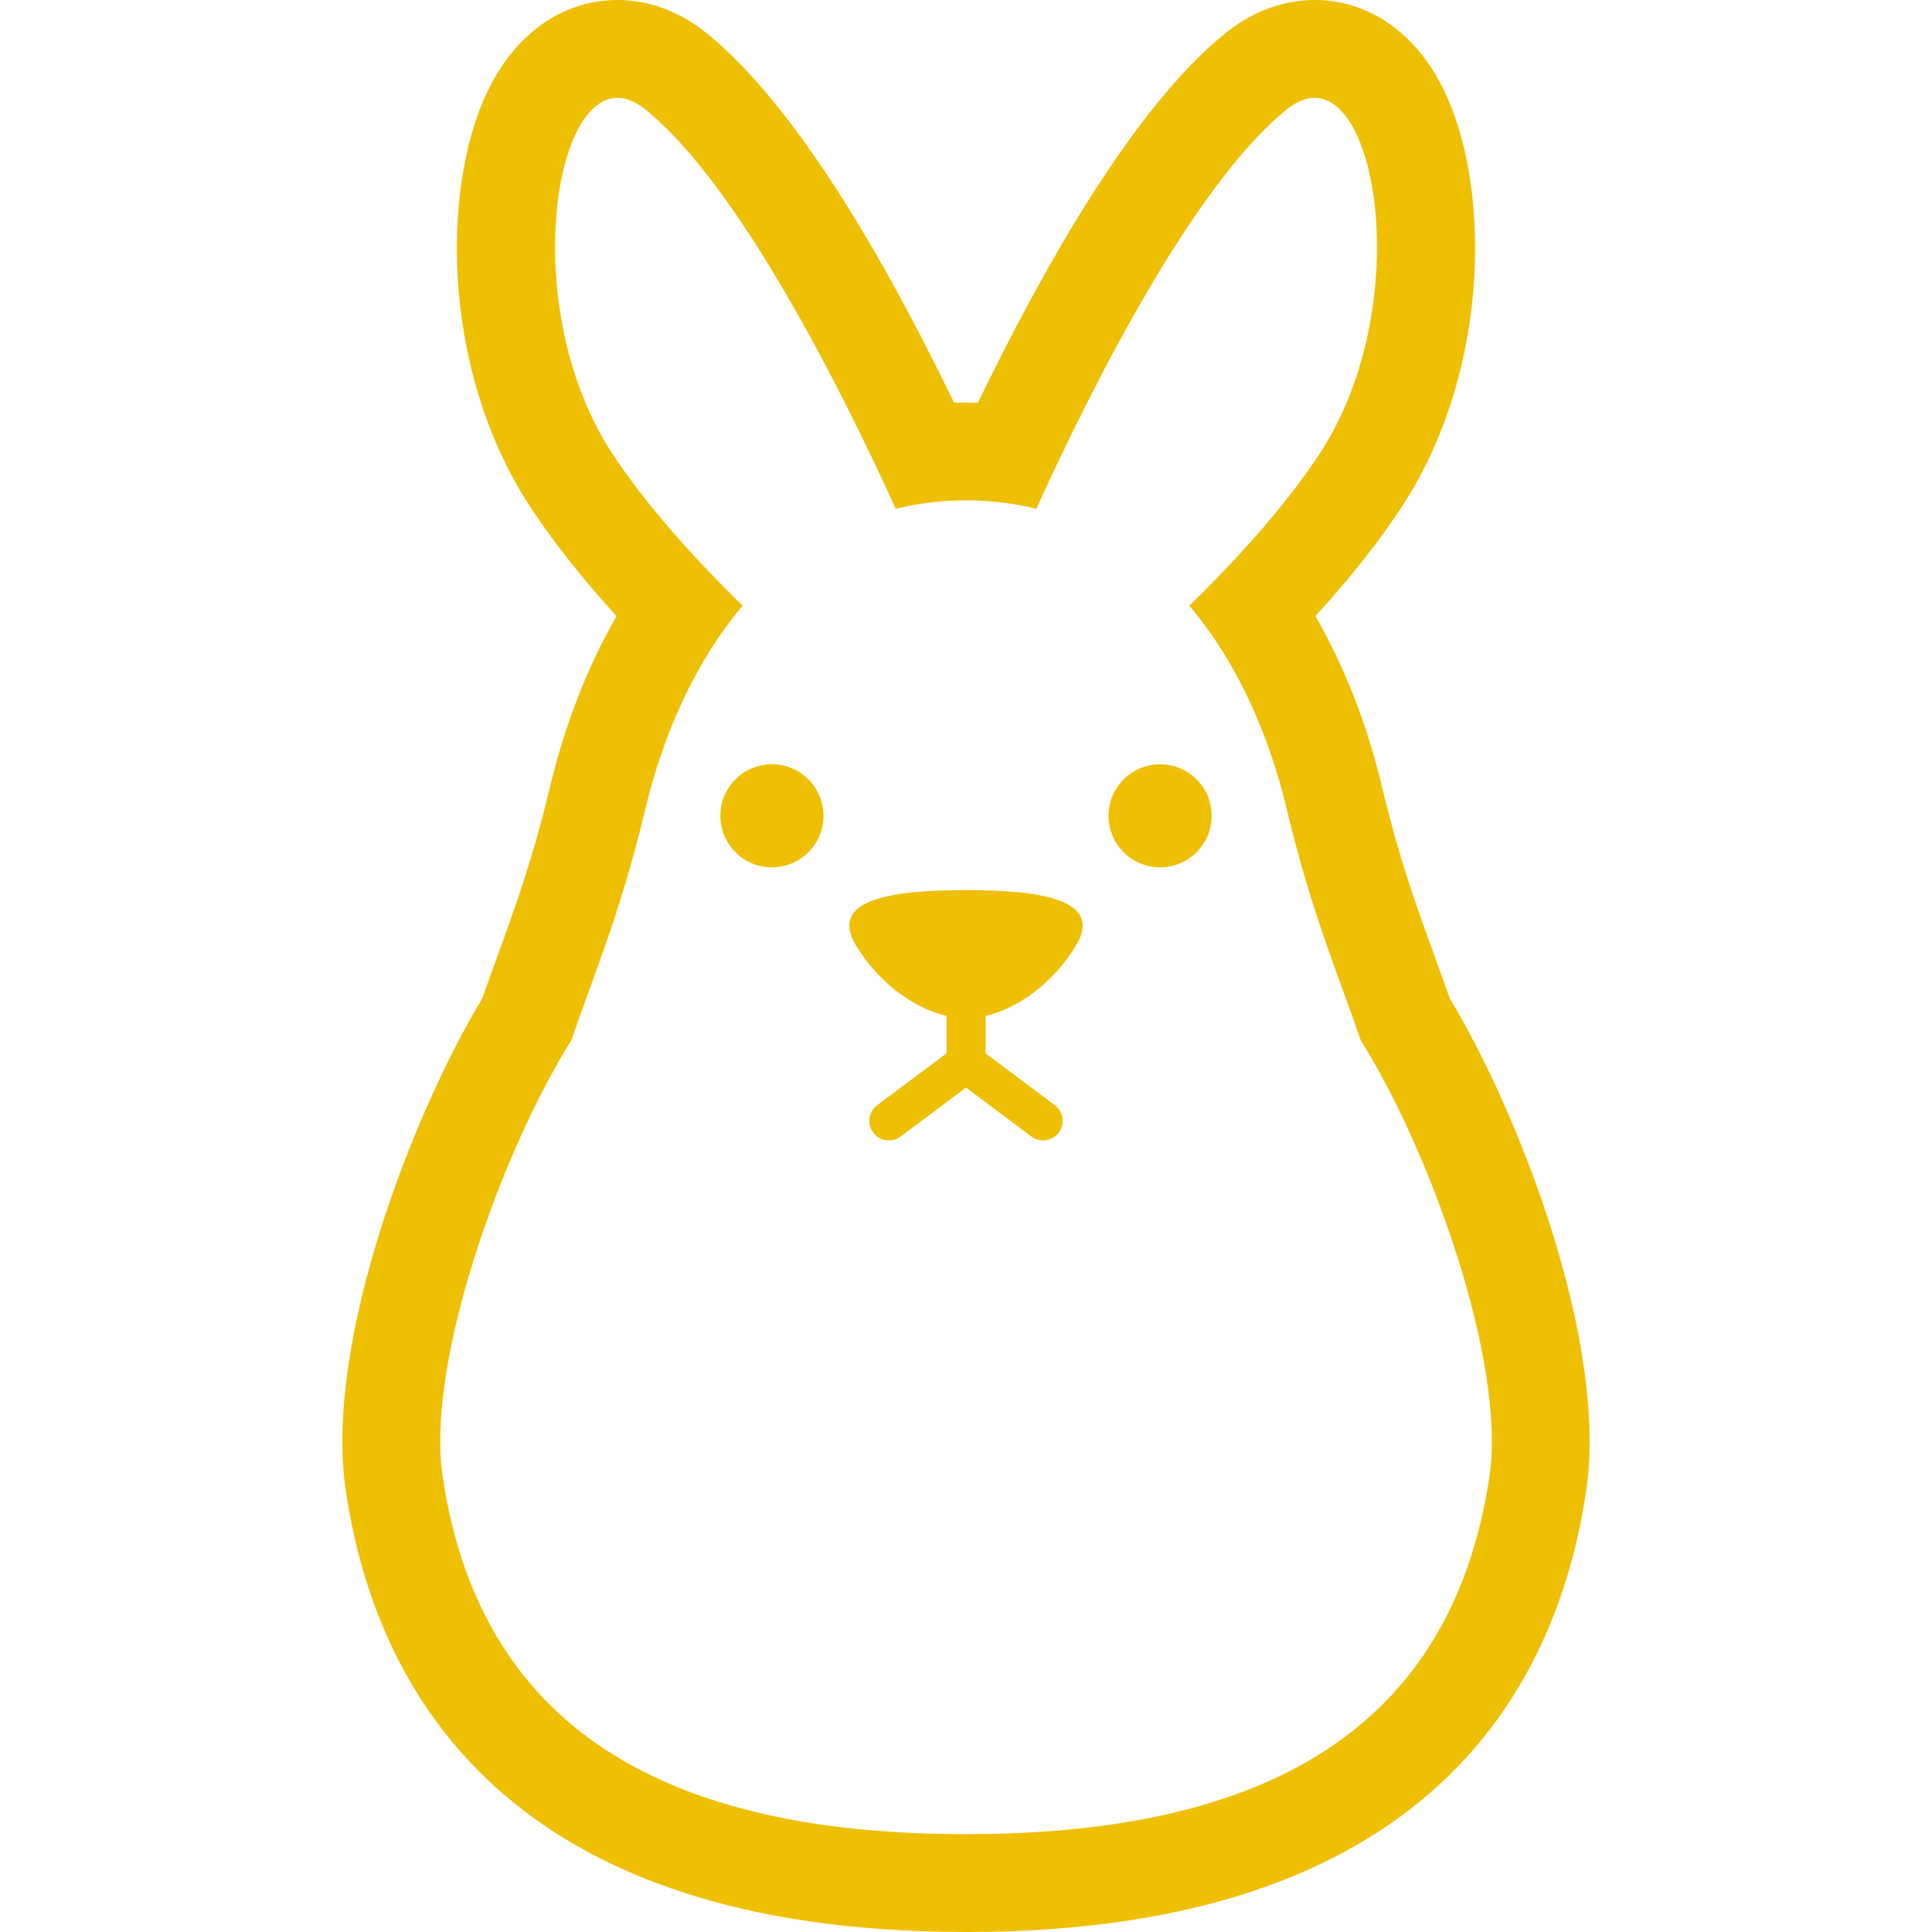
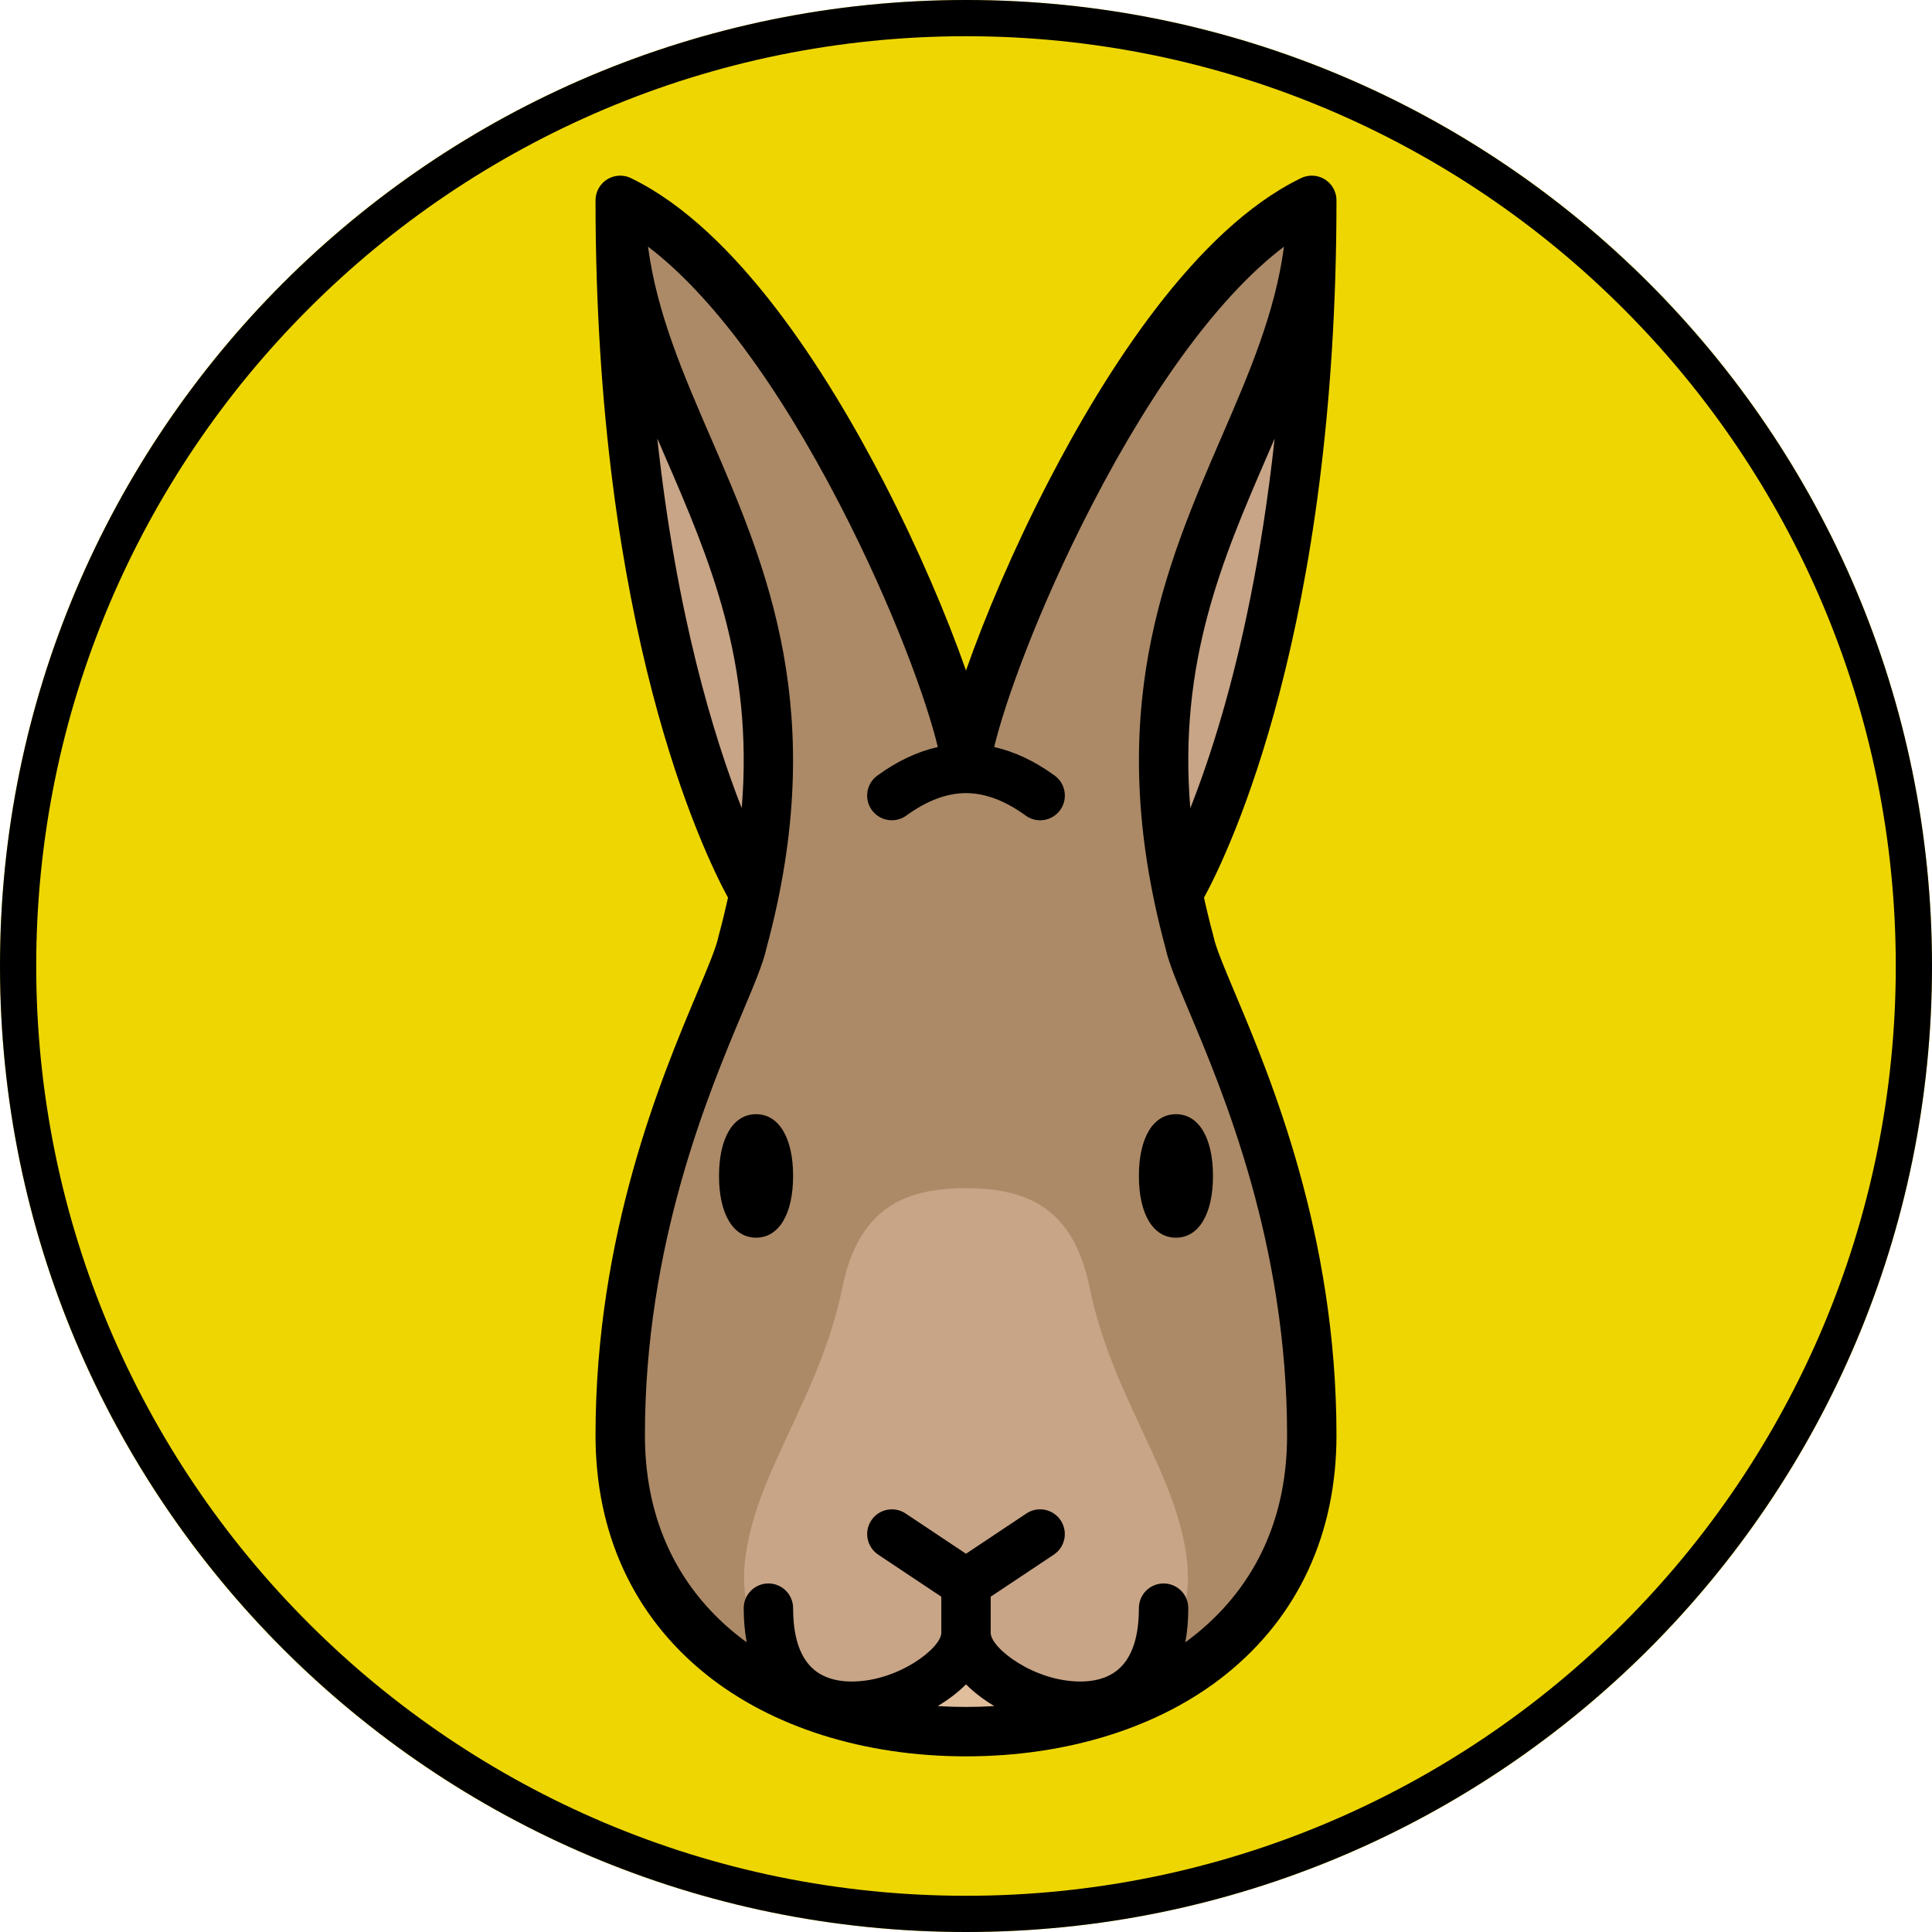
- <svg xmlns="http://www.w3.org/2000/svg" height="800px" width="800px" version="1.1" id="_x32_" viewBox="0 0 512 512" xml:space="preserve" fill="#000000">
-   <g id="SVGRepo_bgCarrier" stroke-width="0" />
-   <g id="SVGRepo_tracerCarrier" stroke-linecap="round" stroke-linejoin="round" />
-   <g id="SVGRepo_iconCarrier">
-     <style type="text/css"> .st0{fill:#EFBF04;} </style>
+ <svg xmlns="http://www.w3.org/2000/svg" style="isolation:isolate" viewBox="0 0 800 800" width="800pt" height="800pt">
+   <defs>
+     <clipPath id="_clipPath_bYz03WXvRhN4ZfOHrQWusoxqhwaOqTop">
+       <rect width="800" height="800" />
+     </clipPath>
+   </defs>
+   <g clip-path="url(#_clipPath_bYz03WXvRhN4ZfOHrQWusoxqhwaOqTop)">
+     <circle vector-effect="non-scaling-stroke" cx="400" cy="400" r="400" fill="rgb(238,214,2)" />
+     <path d=" M 0 400 C 0 179.234 179.234 0 400 0 C 620.766 0 800 179.234 800 400 C 800 620.766 620.766 800 400 800 C 179.234 800 0 620.766 0 400 Z  M 15 400 C 14.99 373.95 17.61 347.96 22.83 322.43 C 27.9 297.68 35.42 273.49 45.27 250.21 C 64.65 204.48 92.68 162.92 127.82 127.82 C 162.92 92.68 204.48 64.65 250.21 45.27 C 273.49 35.42 297.68 27.9 322.44 22.83 C 347.96 17.61 373.95 14.99 400 15 C 426.05 14.99 452.04 17.61 477.56 22.83 C 502.32 27.9 526.51 35.42 549.79 45.27 C 595.52 64.65 637.08 92.68 672.18 127.82 C 707.32 162.92 735.35 204.48 754.73 250.21 C 764.58 273.49 772.1 297.68 777.17 322.44 C 782.39 347.96 785.01 373.95 785 400 C 785.01 426.05 782.39 452.04 777.17 477.56 C 772.1 502.32 764.58 526.51 754.73 549.79 C 735.35 595.52 707.32 637.08 672.18 672.18 C 637.08 707.32 595.52 735.35 549.79 754.73 C 526.51 764.58 502.32 772.1 477.56 777.17 C 452.04 782.39 426.05 785.01 400 785 C 373.95 785.01 347.96 782.39 322.44 777.17 C 297.68 772.1 273.49 764.58 250.21 754.73 C 204.48 735.35 162.92 707.32 127.82 672.18 C 92.68 637.08 64.65 595.52 45.27 549.79 C 35.42 526.51 27.9 502.32 22.83 477.56 C 17.61 452.04 14.99 426.05 15 400 Z " fill-rule="evenodd" fill="rgb(0,0,0)" />
    <g>
-       <path class="st0" d="M384.186,264.542c-1.351-3.84-2.701-7.579-4.086-11.369c-4.541-12.467-9.233-25.355-13.876-44.718 c-3.95-16.56-9.942-31.845-17.623-45.173c9.403-10.322,17.134-20.13,23.094-29.289c23.818-36.666,23.616-86.877,9.774-112.394 C374.024,7.875,361.954,0,348.364,0c-5.806,0-14.619,1.527-23.633,8.803c-23.92,19.321-47.722,61.034-65.566,97.918 c-1.047-0.034-2.11-0.05-3.156-0.05c-1.064,0-2.111,0.016-3.174,0.05c-17.826-36.884-41.646-78.598-65.549-97.918 C178.272,1.527,169.46,0,163.636,0c-13.572,0-25.642,7.875-33.104,21.599c-13.843,25.508-14.045,75.728,9.774,112.385 c5.958,9.167,13.69,18.975,23.092,29.297c-7.68,13.328-13.656,28.613-17.623,45.182c-4.642,19.354-9.335,32.243-13.876,44.71 c-1.367,3.79-2.735,7.529-4.068,11.369c-18.569,30.808-42,91.334-36.193,130.498C99.556,448.392,134.5,512,256.009,512 s156.436-63.608,164.353-116.96C426.169,355.876,402.738,295.35,384.186,264.542z M394.72,391.233 c-10.483,70.706-64.586,94.838-138.711,94.838s-128.228-24.131-138.711-94.838c-4.474-30.175,15.666-86.211,34.116-115.542 c6.162-18.08,12.863-33.17,19.582-61.193c4.878-20.384,13.436-39.367,25.811-53.96c-11.698-11.462-25.322-26.174-34.758-40.683 c-23.768-36.573-16.138-93.926,1.587-93.926c2.296,0,4.761,0.953,7.36,3.047c25.051,20.249,52.297,74.893,66.392,105.852 c5.841-1.41,12.019-2.228,18.62-2.228c6.6,0,12.779,0.818,18.62,2.228c14.079-30.96,41.324-85.604,66.392-105.852 c2.584-2.094,5.048-3.047,7.343-3.047c17.742,0,25.355,57.353,1.604,93.926c-9.437,14.509-23.06,29.221-34.776,40.683 c12.391,14.594,20.95,33.576,25.828,53.96c6.719,28.022,13.421,43.113,19.583,61.193 C379.054,305.022,399.193,361.058,394.72,391.233z" />
-       <path class="st0" d="M204.572,202.538c-7.546,0-13.674,6.119-13.674,13.665c0,7.521,6.128,13.657,13.674,13.657 c7.546,0,13.657-6.136,13.657-13.657C218.229,208.657,212.118,202.538,204.572,202.538z" />
-       <path class="st0" d="M307.445,202.538c-7.563,0-13.674,6.119-13.674,13.665c0,7.521,6.111,13.657,13.674,13.657 c7.529,0,13.656-6.136,13.656-13.657C321.101,208.657,314.974,202.538,307.445,202.538z" />
-       <path class="st0" d="M256.009,235.886c-19.464,0-36.497,2.405-29.204,14.585c6.06,10.078,15.428,16.746,24.022,18.763v9.917 l-18.366,13.733c-2.296,1.713-2.752,4.963-1.047,7.258c1.722,2.296,4.963,2.76,7.258,1.046l17.337-12.964l17.32,12.964 c2.279,1.714,5.537,1.25,7.258-1.046c1.706-2.296,1.25-5.546-1.046-7.258l-18.349-13.733v-9.926 c8.576-2.009,17.961-8.677,24.004-18.754C292.488,238.292,275.456,235.886,256.009,235.886z" />
+       <path d=" M 500.085 344.184 C 516.419 304.673 543.179 219.166 543.179 82.96 C 467.329 119.608 400 291.337 400 318.183 C 400 291.337 332.671 119.608 256.821 82.96 C 256.821 219.166 283.581 304.673 299.915 344.184 L 307.479 390.04 C 303.162 411.505 256.821 486.93 256.821 594.315 C 256.821 673.39 320.924 717.04 400 717.04 C 479.076 717.04 543.179 673.39 543.179 594.315 C 543.179 486.93 496.838 411.505 492.521 390.039 L 500.085 344.184 Z " fill="rgb(172,138,103)" />
+       <path d=" M 430.681 717.01 L 369.319 717.01 C 352.444 717.01 338.638 703.204 338.638 686.329 L 338.638 686.329 C 338.638 669.454 352.444 655.648 369.319 655.648 L 430.681 655.648 C 447.556 655.648 461.363 669.454 461.363 686.329 L 461.363 686.329 C 461.363 703.204 447.556 717.01 430.681 717.01 Z " fill="rgb(225,190,155)" />
+       <path d=" M 451.135 532.923 C 444.318 499.685 424.715 492.014 400 492.014 C 375.285 492.014 355.682 499.685 348.865 532.923 C 339.352 579.3 312.388 609.933 308.441 646.686 C 305.415 674.862 322.958 701.787 350.957 706.148 C 367.13 708.667 382.018 703.516 392.846 693.864 C 397.003 690.158 402.994 690.158 407.151 693.864 C 417.979 703.517 432.867 708.667 449.04 706.148 C 477.041 701.787 494.584 674.862 491.558 646.686 C 487.612 609.933 460.648 579.3 451.135 532.923 Z " fill="rgb(200,165,135)" />
+       <path d=" M 439.171 629.52 C 436.035 624.822 429.693 623.532 424.989 626.683 L 399.98 643.357 L 374.97 626.683 C 370.247 623.532 363.915 624.821 360.788 629.52 C 357.652 634.219 358.92 640.572 363.625 643.702 L 394.306 664.157 C 396.024 665.301 398.002 665.875 399.98 665.875 C 401.957 665.875 403.935 665.301 405.653 664.157 L 436.334 643.702 C 441.039 640.572 442.307 634.219 439.171 629.52 Z " fill="rgb(172,138,103)" />
+       <g>
+         <path d=" M 259.378 128.982 C 259.378 128.982 253.625 258.099 311.791 362.927 C 311.791 362.927 346.308 290.698 259.378 128.982 Z " fill="rgb(200,165,135)" />
+         <path d=" M 540.465 128.982 C 540.465 128.982 546.218 258.099 488.051 362.927 C 488.051 362.927 453.535 290.698 540.465 128.982 Z " fill="rgb(200,165,135)" />
+       </g>
+       <path d=" M 502.546 388.023 C 502.523 387.91 502.488 387.803 502.461 387.692 C 502.436 387.582 502.419 387.472 502.39 387.362 C 500.94 382.02 499.673 376.811 498.549 371.709 C 508.913 352.65 553.406 260.469 553.406 82.96 C 553.406 82.894 553.397 82.829 553.396 82.762 C 553.392 82.55 553.381 82.338 553.364 82.126 C 553.354 81.99 553.34 81.853 553.323 81.718 C 553.3 81.53 553.271 81.343 553.238 81.155 C 553.209 80.996 553.177 80.836 553.142 80.677 C 553.106 80.523 553.065 80.37 553.023 80.216 C 552.97 80.029 552.914 79.844 552.851 79.661 C 552.808 79.536 552.762 79.41 552.715 79.286 C 552.637 79.084 552.554 78.886 552.463 78.691 C 552.436 78.632 552.416 78.57 552.387 78.512 C 552.361 78.455 552.326 78.404 552.299 78.349 C 552.205 78.163 552.105 77.981 552 77.802 C 551.927 77.678 551.853 77.554 551.776 77.433 C 551.68 77.284 551.581 77.141 551.478 76.999 C 551.377 76.859 551.276 76.721 551.17 76.586 C 551.08 76.473 550.984 76.364 550.889 76.254 C 550.763 76.108 550.636 75.965 550.502 75.828 C 550.408 75.734 550.313 75.642 550.217 75.551 C 550.073 75.417 549.93 75.282 549.782 75.156 C 549.676 75.066 549.565 74.981 549.455 74.895 C 549.31 74.783 549.166 74.671 549.016 74.567 C 548.883 74.474 548.747 74.389 548.608 74.302 C 548.474 74.219 548.341 74.133 548.203 74.056 C 548.042 73.964 547.875 73.883 547.708 73.8 C 547.586 73.739 547.464 73.677 547.339 73.622 C 547.158 73.541 546.972 73.47 546.787 73.398 C 546.665 73.353 546.544 73.306 546.421 73.265 C 546.238 73.204 546.052 73.151 545.865 73.1 C 545.726 73.062 545.586 73.025 545.446 72.993 C 545.28 72.956 545.11 72.924 544.94 72.894 C 544.767 72.865 544.593 72.837 544.419 72.815 C 544.277 72.797 544.133 72.786 543.99 72.774 C 543.783 72.756 543.575 72.747 543.367 72.742 C 543.302 72.742 543.242 72.733 543.179 72.733 C 543.114 72.733 543.051 72.742 542.986 72.744 C 542.771 72.747 542.557 72.759 542.341 72.776 C 542.208 72.787 542.075 72.8 541.943 72.815 C 541.751 72.839 541.559 72.869 541.368 72.903 C 541.21 72.931 541.056 72.962 540.901 72.997 C 540.743 73.032 540.585 73.075 540.427 73.118 C 540.243 73.169 540.061 73.224 539.882 73.286 C 539.753 73.329 539.627 73.376 539.499 73.425 C 539.298 73.503 539.101 73.586 538.908 73.676 C 538.848 73.702 538.788 73.723 538.728 73.751 C 538.611 73.807 538.496 73.872 538.38 73.929 C 538.347 73.948 538.311 73.963 538.277 73.982 C 494.84 95.25 457.644 153.954 434.06 199.548 C 419.635 227.435 407.798 255.385 399.997 277.648 C 392.198 255.385 380.361 227.435 365.935 199.548 C 342.35 153.954 305.155 95.25 261.718 73.982 C 261.685 73.963 261.649 73.948 261.615 73.929 C 261.498 73.872 261.383 73.807 261.268 73.751 C 261.21 73.723 261.149 73.702 261.089 73.676 C 260.894 73.586 260.694 73.502 260.492 73.424 C 260.368 73.375 260.244 73.33 260.12 73.288 C 259.935 73.224 259.75 73.168 259.56 73.116 C 259.408 73.073 259.256 73.034 259.104 72.999 C 258.944 72.962 258.784 72.93 258.622 72.902 C 258.435 72.869 258.249 72.839 258.062 72.816 C 257.927 72.8 257.789 72.787 257.652 72.776 C 257.44 72.758 257.229 72.747 257.016 72.744 C 256.953 72.742 256.887 72.733 256.821 72.733 C 256.757 72.733 256.696 72.742 256.632 72.742 C 256.425 72.746 256.22 72.756 256.015 72.773 C 255.87 72.784 255.724 72.797 255.581 72.815 C 255.407 72.837 255.234 72.864 255.063 72.894 C 254.893 72.924 254.724 72.954 254.557 72.993 C 254.415 73.025 254.274 73.064 254.134 73.102 C 253.948 73.153 253.764 73.205 253.583 73.264 C 253.456 73.306 253.333 73.353 253.209 73.401 C 253.025 73.47 252.844 73.54 252.665 73.619 C 252.537 73.676 252.412 73.739 252.286 73.802 C 252.124 73.883 251.96 73.964 251.802 74.054 C 251.661 74.134 251.523 74.22 251.385 74.307 C 251.251 74.391 251.118 74.474 250.988 74.565 C 250.834 74.671 250.687 74.785 250.539 74.9 C 250.433 74.983 250.324 75.066 250.221 75.153 C 250.068 75.282 249.923 75.418 249.778 75.555 C 249.685 75.643 249.59 75.732 249.501 75.824 C 249.365 75.963 249.236 76.108 249.108 76.255 C 249.015 76.364 248.92 76.471 248.831 76.584 C 248.724 76.718 248.621 76.859 248.52 76.999 C 248.418 77.141 248.32 77.284 248.225 77.43 C 248.147 77.552 248.073 77.676 248 77.802 C 247.895 77.981 247.795 78.163 247.701 78.348 C 247.674 78.403 247.639 78.454 247.613 78.51 C 247.584 78.569 247.564 78.629 247.537 78.689 C 247.448 78.885 247.363 79.083 247.285 79.285 C 247.237 79.41 247.192 79.534 247.149 79.66 C 247.086 79.842 247.03 80.028 246.977 80.214 C 246.935 80.369 246.895 80.523 246.858 80.676 C 246.823 80.834 246.791 80.994 246.762 81.154 C 246.729 81.342 246.7 81.529 246.677 81.717 C 246.66 81.852 246.647 81.989 246.637 82.124 C 246.619 82.337 246.609 82.549 246.605 82.761 C 246.603 82.829 246.594 82.894 246.594 82.96 C 246.594 260.469 291.087 352.65 301.451 371.709 C 300.328 376.811 299.06 382.02 297.61 387.362 C 297.581 387.472 297.564 387.582 297.539 387.693 C 297.512 387.803 297.477 387.91 297.454 388.023 C 296.602 392.259 292.922 401.002 288.662 411.127 C 273.959 446.06 246.594 511.087 246.594 594.315 C 246.594 635.046 262.418 669.277 292.355 693.308 C 319.639 715.205 357.868 727.267 400 727.267 C 442.132 727.267 480.361 715.205 507.645 693.308 C 537.582 669.277 553.406 635.046 553.406 594.315 C 553.406 511.087 526.041 446.06 511.338 411.127 C 507.078 401.002 503.398 392.259 502.546 388.023 Z  M 505.963 296.052 C 501.445 311.586 496.908 324.445 492.88 334.677 C 487.851 273.996 506.415 231.038 524.516 189.221 C 525.615 186.681 526.71 184.15 527.795 181.626 C 522.423 231.141 513.725 269.366 505.963 296.052 Z  M 272.176 181.557 C 273.27 184.105 274.376 186.658 275.485 189.222 C 293.581 231.028 312.14 273.974 307.127 334.628 C 295.697 305.502 280.125 254.912 272.176 181.557 Z  M 400 697.461 C 403.337 700.798 407.324 703.826 411.719 706.443 C 407.82 706.687 403.909 706.814 400 706.814 C 396.091 706.814 392.18 706.687 388.281 706.443 C 392.676 703.825 396.663 700.798 400 697.461 Z  M 490.809 680.052 C 491.626 675.68 492.044 670.967 492.044 665.904 C 492.044 660.256 487.465 655.677 481.817 655.677 C 476.169 655.677 471.59 660.256 471.59 665.904 C 471.59 677.108 469.072 685.311 464.108 690.288 C 460.143 694.264 454.487 696.279 447.295 696.279 C 428.149 696.279 410.227 682.425 410.227 676.131 L 410.227 661.15 L 436.355 643.732 C 441.054 640.599 442.325 634.25 439.191 629.549 C 436.058 624.849 429.71 623.581 425.009 626.713 L 400 643.387 L 374.991 626.714 C 370.293 623.579 363.942 624.85 360.809 629.551 C 357.675 634.25 358.945 640.6 363.645 643.733 L 389.773 661.15 L 389.773 676.131 C 389.773 682.425 371.851 696.279 352.704 696.279 C 345.513 696.279 339.856 694.264 335.89 690.288 C 330.928 685.311 328.41 677.108 328.41 665.904 C 328.41 660.256 323.831 655.677 318.183 655.677 C 312.535 655.677 307.956 660.256 307.956 665.904 C 307.956 670.967 308.374 675.68 309.191 680.052 C 283.96 661.65 267.048 633.419 267.048 594.315 C 267.048 515.214 293.371 452.664 307.514 419.061 C 312.475 407.273 316.083 398.69 317.415 392.474 C 343.7 295.331 317.434 234.643 294.257 181.097 C 282.86 154.766 271.98 129.624 268.335 102.139 C 294.136 121.687 321.788 158.714 347.772 208.945 C 370.303 252.502 384.05 291.263 388.328 309.328 C 379.899 311.22 371.515 315.164 363.273 321.162 C 358.707 324.487 357.701 330.883 361.025 335.449 C 364.35 340.016 370.745 341.023 375.312 337.698 C 383.779 331.536 392.086 328.41 400 328.41 C 407.914 328.41 416.221 331.536 424.689 337.7 C 426.506 339.024 428.613 339.66 430.7 339.66 C 433.859 339.66 436.975 338.2 438.977 335.452 C 442.3 330.885 441.294 324.488 436.728 321.165 C 428.488 315.166 420.104 311.223 411.673 309.331 C 415.952 291.266 429.698 252.505 452.23 208.948 C 478.213 158.716 505.866 121.688 531.666 102.141 C 528.021 129.627 517.141 154.769 505.744 181.1 C 482.567 234.646 456.303 295.333 482.586 392.477 C 483.918 398.692 487.526 407.275 492.487 419.063 C 506.629 452.664 532.952 515.214 532.952 594.315 C 532.952 633.419 516.04 661.65 490.809 680.052 Z " fill="rgb(0,0,0)" />
+       <path d=" M 313.07 461.363 C 303.607 461.363 297.729 471.16 297.729 486.93 C 297.729 502.7 303.607 512.498 313.07 512.498 C 322.532 512.498 328.41 502.7 328.41 486.93 C 328.41 471.16 322.532 461.363 313.07 461.363 Z " fill="rgb(0,0,0)" />
+       <path d=" M 471.59 486.93 C 471.59 502.7 477.468 512.498 486.93 512.498 C 496.393 512.498 502.271 502.7 502.271 486.93 C 502.271 471.16 496.393 461.363 486.93 461.363 C 477.468 461.363 471.59 471.16 471.59 486.93 Z " fill="rgb(0,0,0)" />
    </g>
  </g>
</svg>
